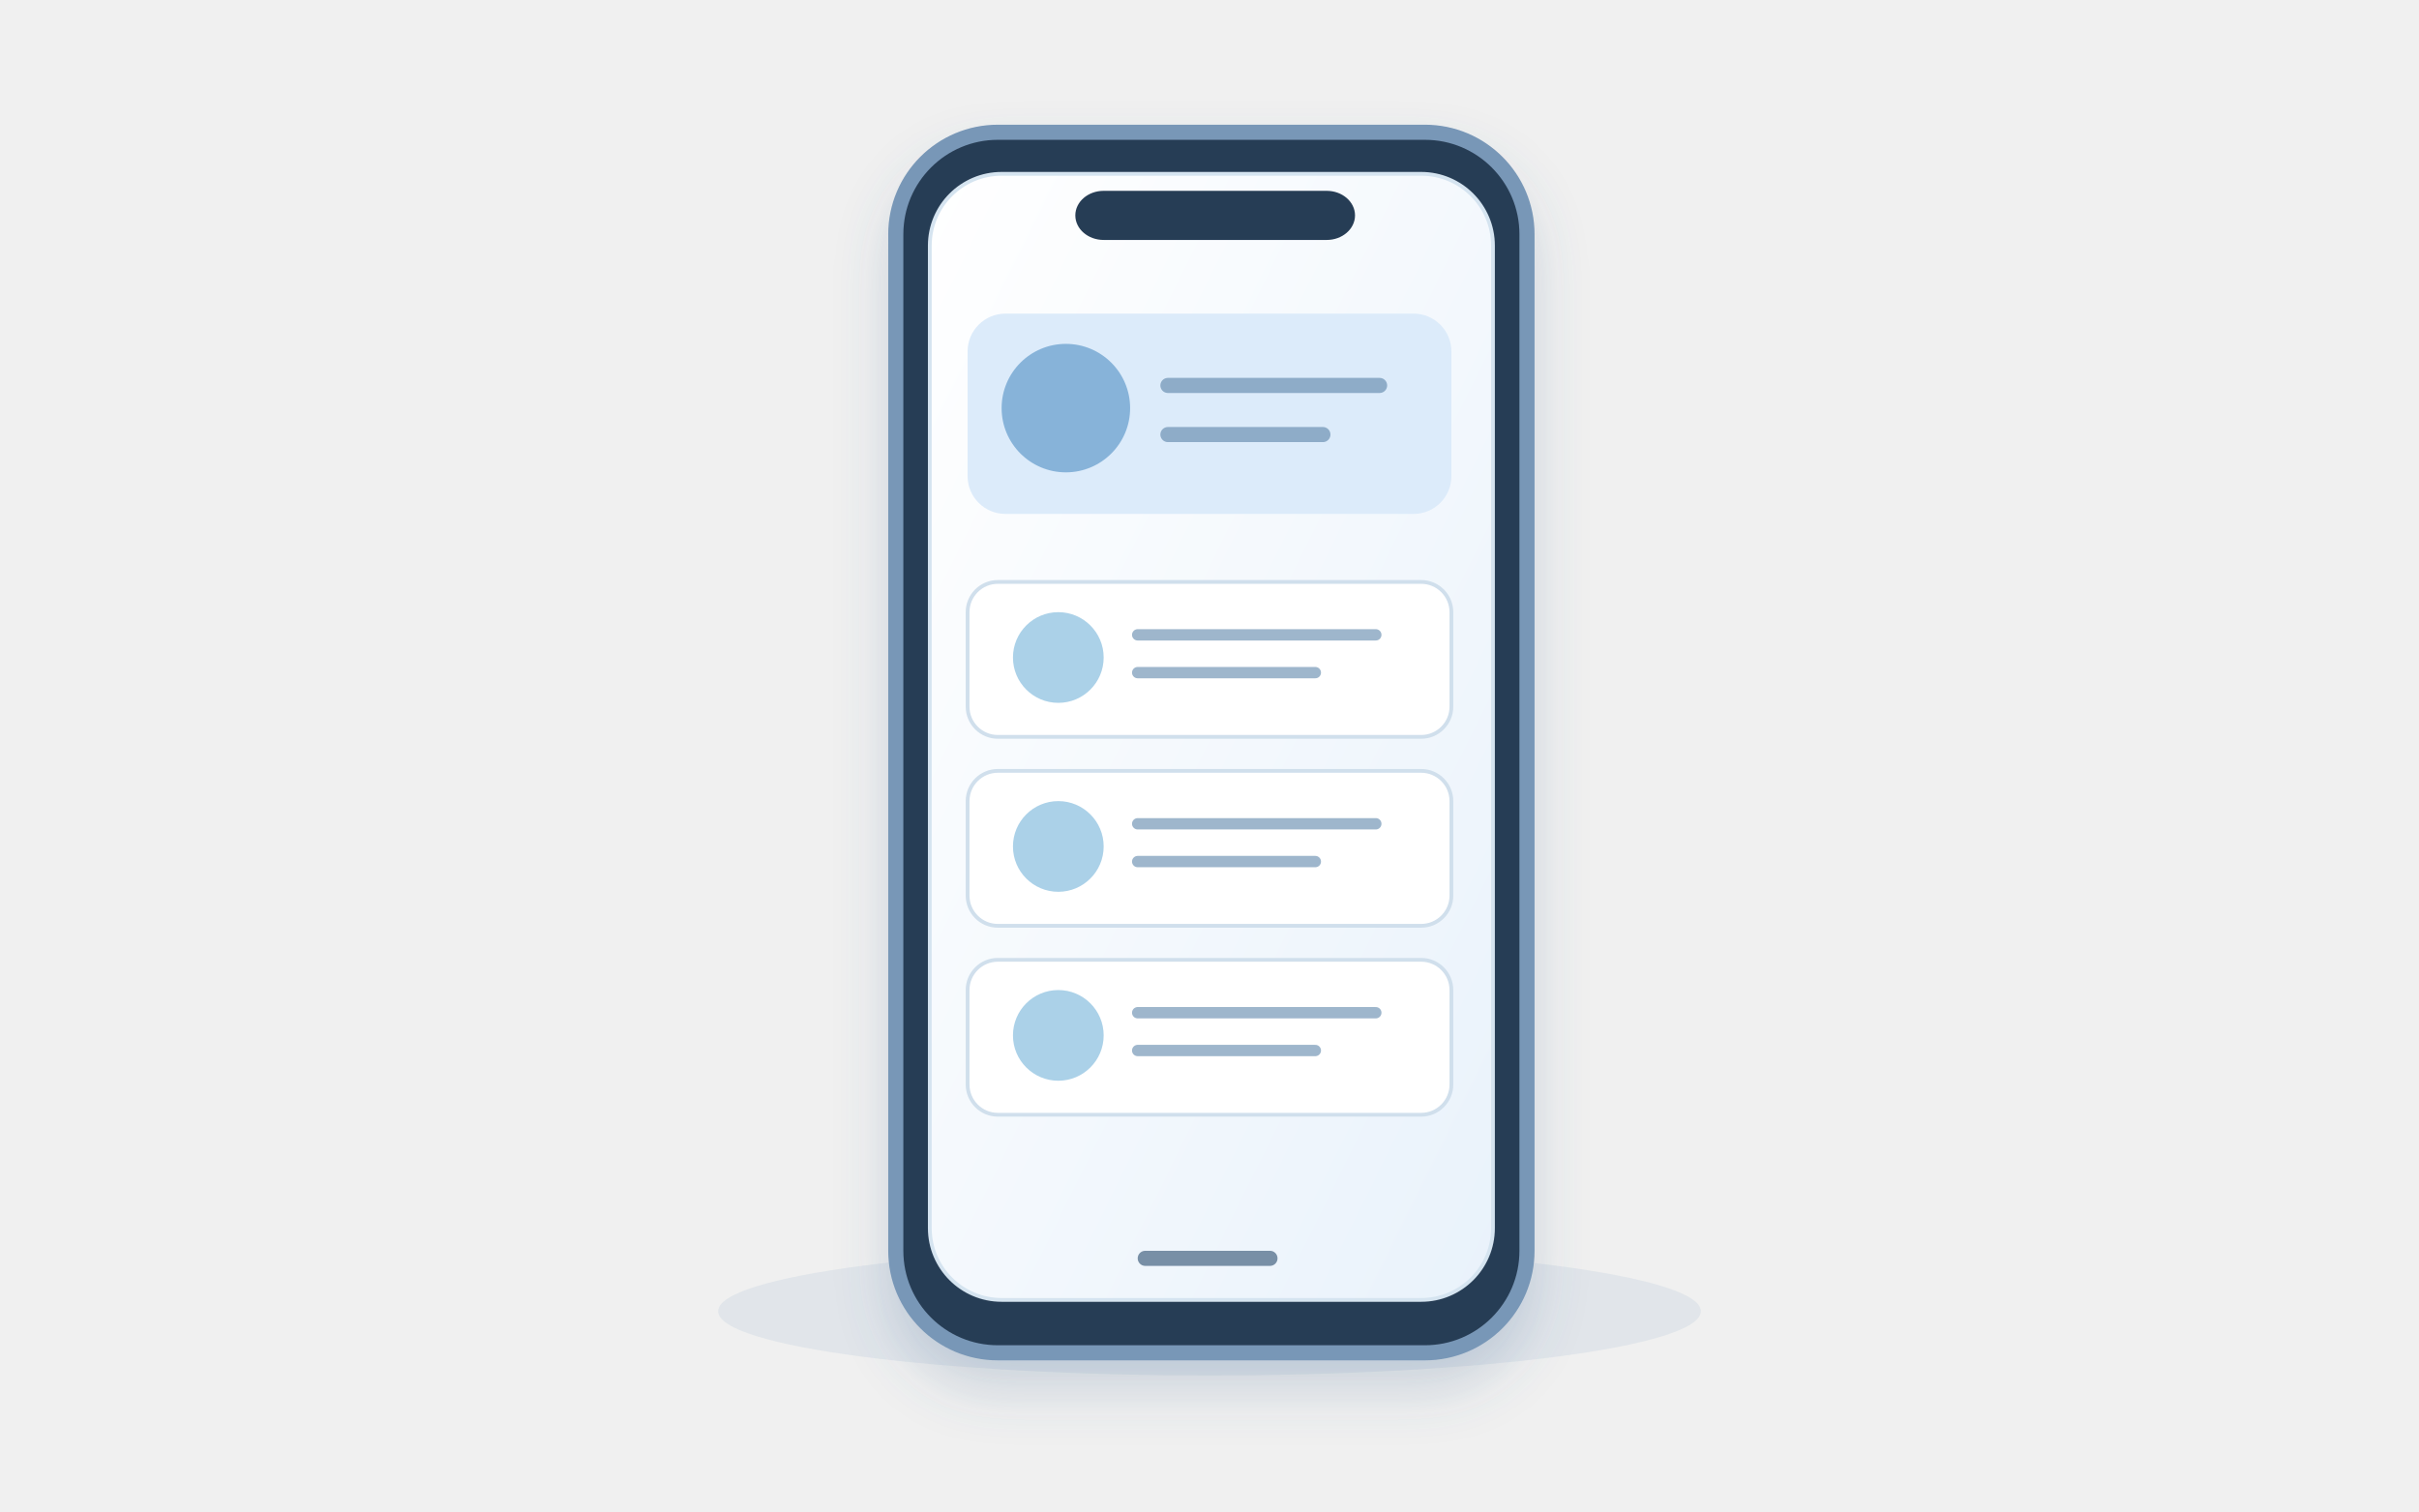
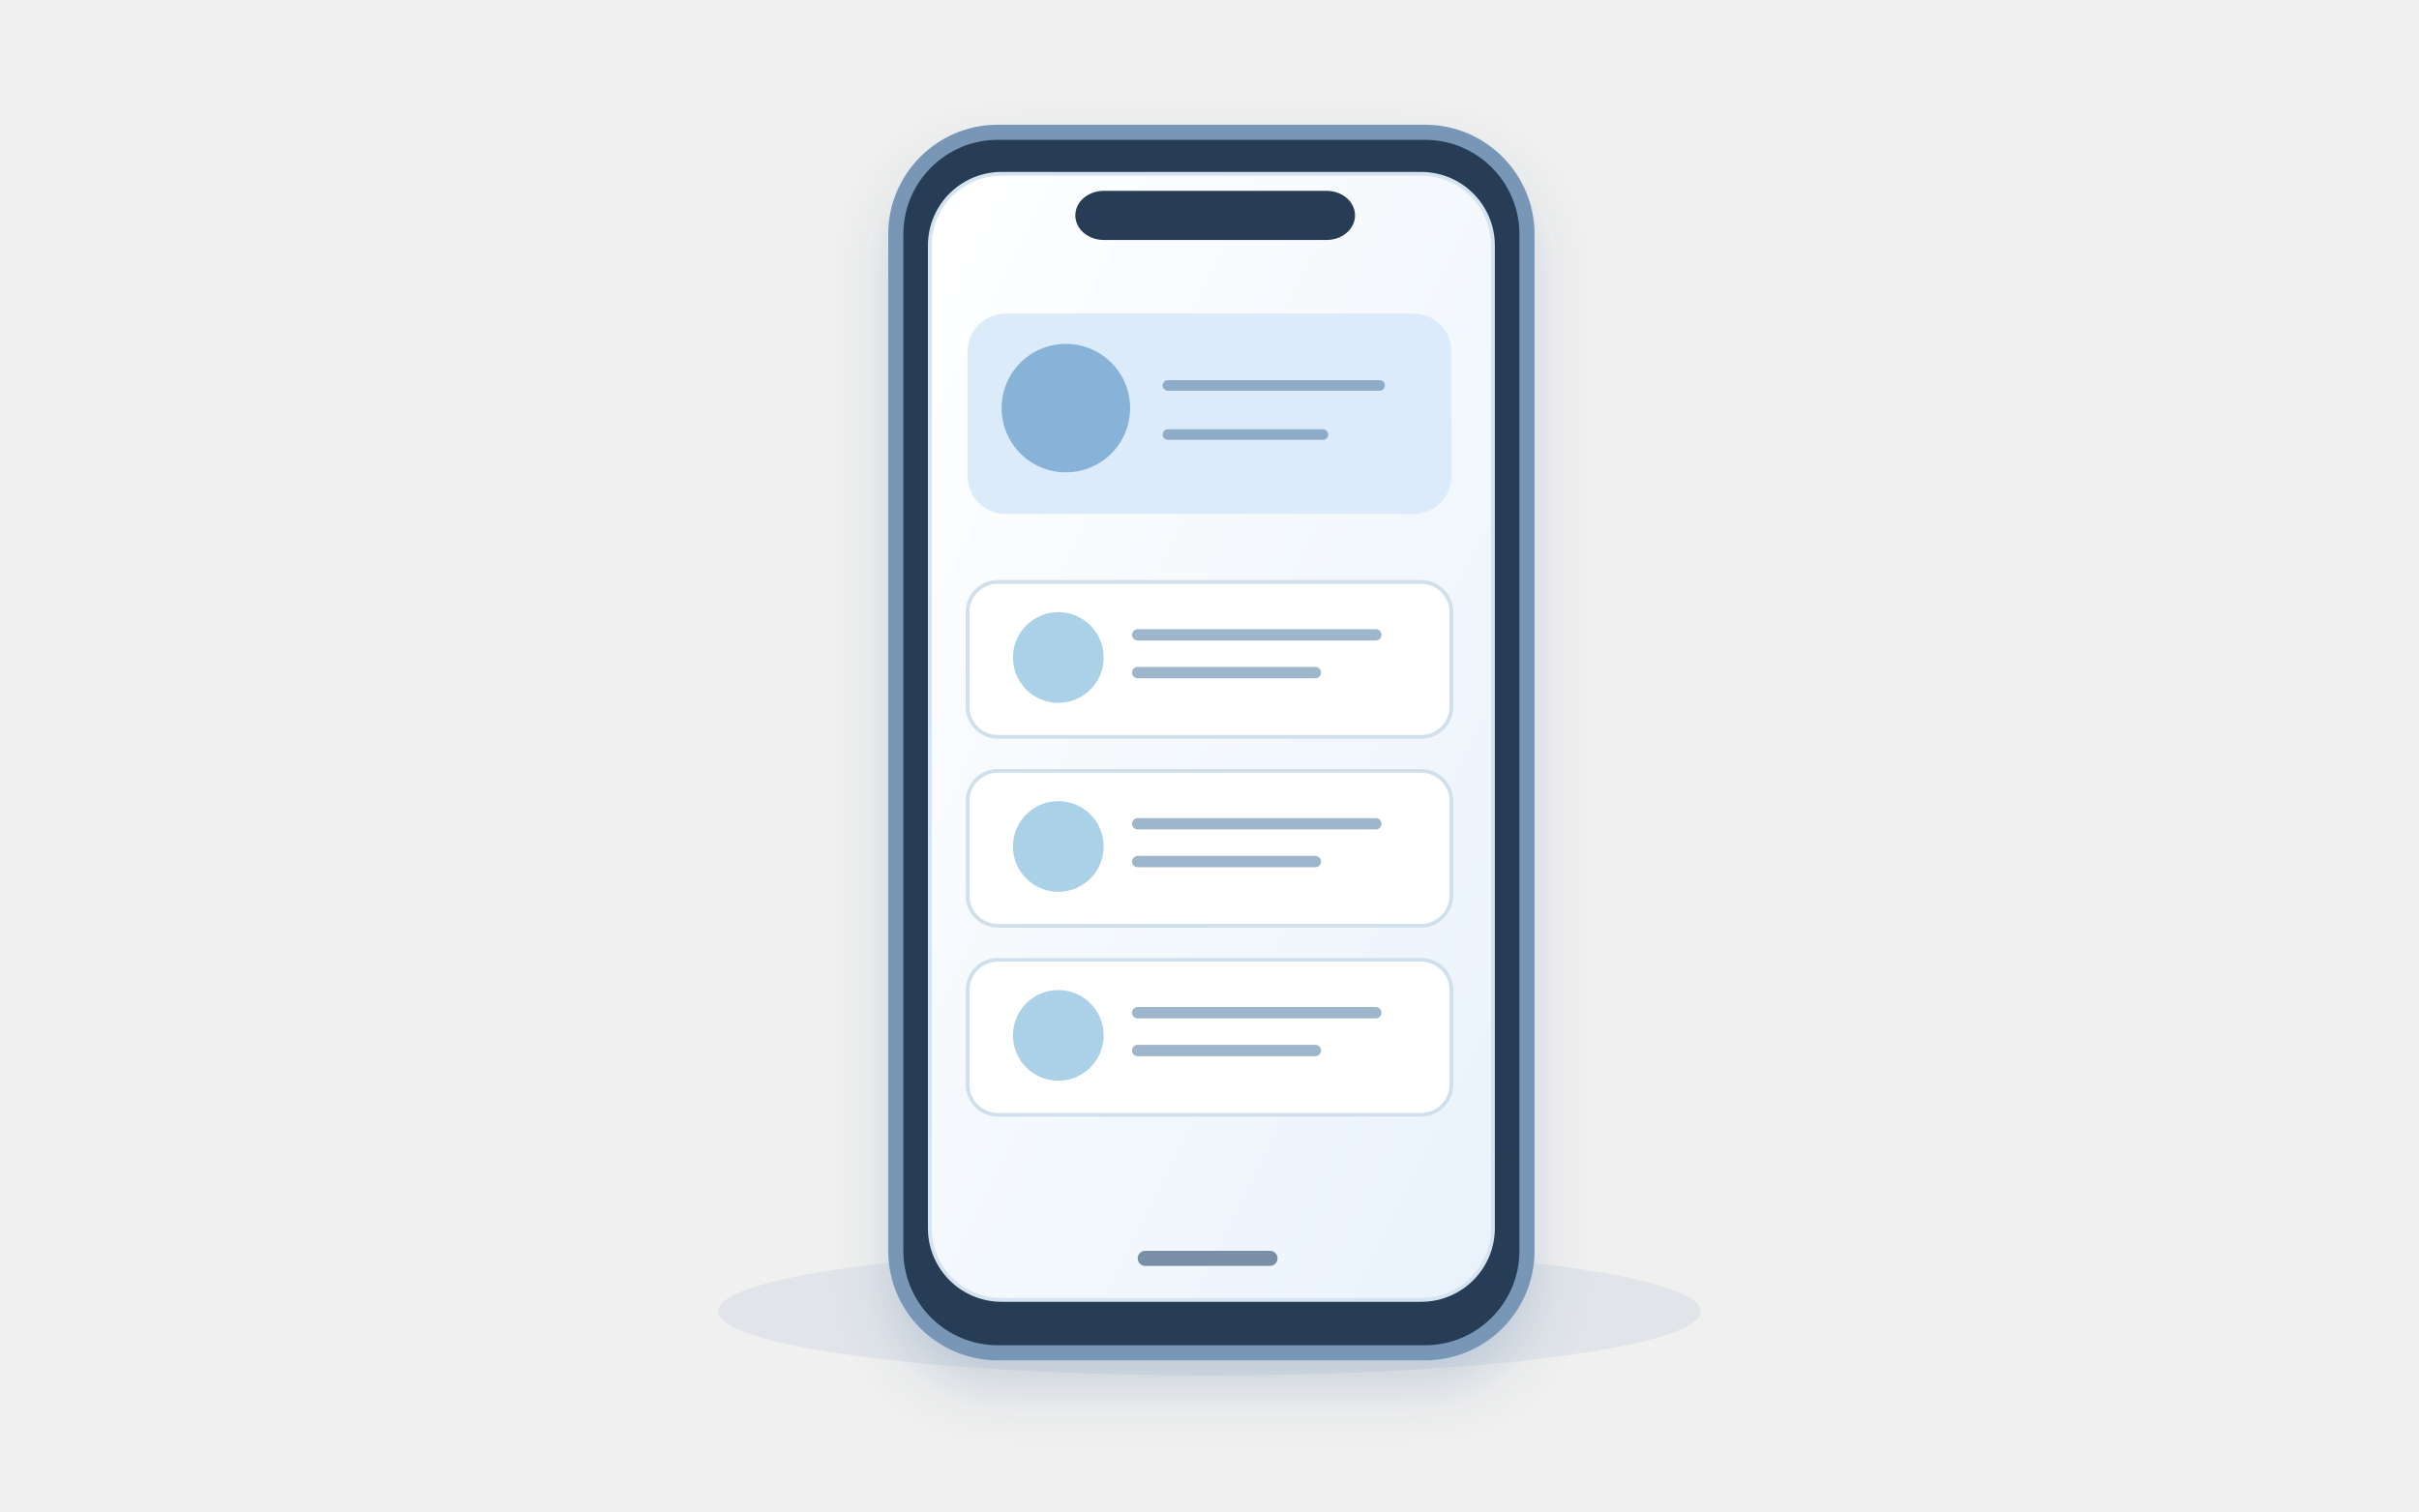
<svg xmlns="http://www.w3.org/2000/svg" width="640" height="400" viewBox="0 0 640 400" preserveAspectRatio="xMidYMid meet" role="img" aria-labelledby="mobile-app-title mobile-app-desc" data-tl-illustration-id="mobile-app" data-design-version="1" data-category="Web">
  <defs>
    <linearGradient id="metal" x2=".75" y2="1">
      <stop stop-color="#EEF5FB" />
      <stop offset=".55" stop-color="#C1D2E3" />
      <stop offset="1" stop-color="#A4BBD1" />
    </linearGradient>
    <linearGradient id="pcb" x2=".9" y2=".9">
      <stop stop-color="#2A927B" />
      <stop offset="1" stop-color="#125B50" />
    </linearGradient>
    <linearGradient id="core" x2="1" y2="1">
      <stop stop-color="#71C9F1" />
      <stop offset=".55" stop-color="#3279B4" />
      <stop offset="1" stop-color="#193D75" />
    </linearGradient>
    <linearGradient id="silicon" x2=".8" y2="1">
      <stop stop-color="#EBF3FB" />
      <stop offset="1" stop-color="#9EB9D0" />
    </linearGradient>
    <linearGradient id="rack" x2="1" y2="1">
      <stop stop-color="#8EB3D0" />
      <stop offset="1" stop-color="#557B9E" />
    </linearGradient>
    <linearGradient id="database" x2="1" y2="1">
      <stop stop-color="#EAF8FF" />
      <stop offset=".55" stop-color="#9BCCEA" />
      <stop offset="1" stop-color="#69A8D6" />
    </linearGradient>
    <linearGradient id="browser" x2="1" y2="1">
      <stop stop-color="#FFFFFF" />
      <stop offset="1" stop-color="#E9F2FB" />
    </linearGradient>
    <linearGradient id="shield" x2=".85" y2="1">
      <stop stop-color="#60C5AC" />
      <stop offset="1" stop-color="#1B8577" />
    </linearGradient>
    <linearGradient id="cloud" x2="1" y2="1">
      <stop stop-color="#FBFDFF" />
      <stop offset="1" stop-color="#CFE5F8" />
    </linearGradient>
    <linearGradient id="disc" x2="1" y2="1">
      <stop stop-color="#F9FCFF" />
      <stop offset=".55" stop-color="#94B5D1" />
      <stop offset="1" stop-color="#D9E7F3" />
    </linearGradient>
    <linearGradient id="globe" x2="1" y2="1">
      <stop stop-color="#F1FAFF" />
      <stop offset="1" stop-color="#9BC9EC" />
    </linearGradient>
    <filter id="shadow" x="-25%" y="-28%" width="150%" height="165%">
      <feDropShadow dx="0" dy="8" stdDeviation="7" flood-color="#4B7197" flood-opacity=".22" />
    </filter>
  </defs>
  <g font-family="-apple-system,BlinkMacSystemFont,Inter,Arial,sans-serif" data-motif="illustration-main">
    <ellipse cx="320" cy="347" rx="130" ry="17" fill="#7A9DBF" opacity=".13" />
    <g filter="url(#shadow)">
      <g transform="translate(237 35) scale(1)">
        <g data-motif="smartphone">
          <rect x="0" y="0" width="167" height="323" rx="27" fill="#283D54" stroke="#7897B7" stroke-width="4" />
          <rect x="9" y="11" width="149" height="298" rx="19" fill="url(#browser)" stroke="#D5E4F0" stroke-width="1" />
          <rect x="48" y="16" width="73" height="12" rx="7" fill="#283D54" stroke="#283D54" stroke-width="1" />
          <rect x="19" y="48" width="128" height="53" rx="10" fill="#DCEBFA" stroke="none" stroke-width="0" />
          <circle cx="45" cy="73" r="17" fill="#87B3D9" stroke="none" stroke-width="0" />
-           <path d="M72 67H128M72 80H113" fill="none" stroke="#8EACC8" stroke-width="4" stroke-linecap="round" stroke-linejoin="round" />
+           <path d="M72 67H128M72 80H113" fill="none" stroke="#8EACC8" stroke-width="2.8" stroke-linecap="round" stroke-linejoin="round" />
          <rect x="19" y="119" width="128" height="41" rx="8" fill="#FFFFFF" stroke="#D0DFEC" stroke-width="1" />
          <circle cx="43" cy="139" r="12" fill="#ABD1E8" stroke="none" stroke-width="0" />
          <path d="M64 133H127M64 143H111" fill="none" stroke="#9EB6CC" stroke-width="3" stroke-linecap="round" stroke-linejoin="round" />
          <rect x="19" y="169" width="128" height="41" rx="8" fill="#FFFFFF" stroke="#D0DFEC" stroke-width="1" />
          <circle cx="43" cy="189" r="12" fill="#ABD1E8" stroke="none" stroke-width="0" />
          <path d="M64 183H127M64 193H111" fill="none" stroke="#9EB6CC" stroke-width="3" stroke-linecap="round" stroke-linejoin="round" />
          <rect x="19" y="219" width="128" height="41" rx="8" fill="#FFFFFF" stroke="#D0DFEC" stroke-width="1" />
          <circle cx="43" cy="239" r="12" fill="#ABD1E8" stroke="none" stroke-width="0" />
          <path d="M64 233H127M64 243H111" fill="none" stroke="#9EB6CC" stroke-width="3" stroke-linecap="round" stroke-linejoin="round" />
          <rect x="64" y="296" width="37" height="4" rx="2" fill="#788FA6" stroke="none" stroke-width="0" />
        </g>
      </g>
    </g>
  </g>
</svg>
